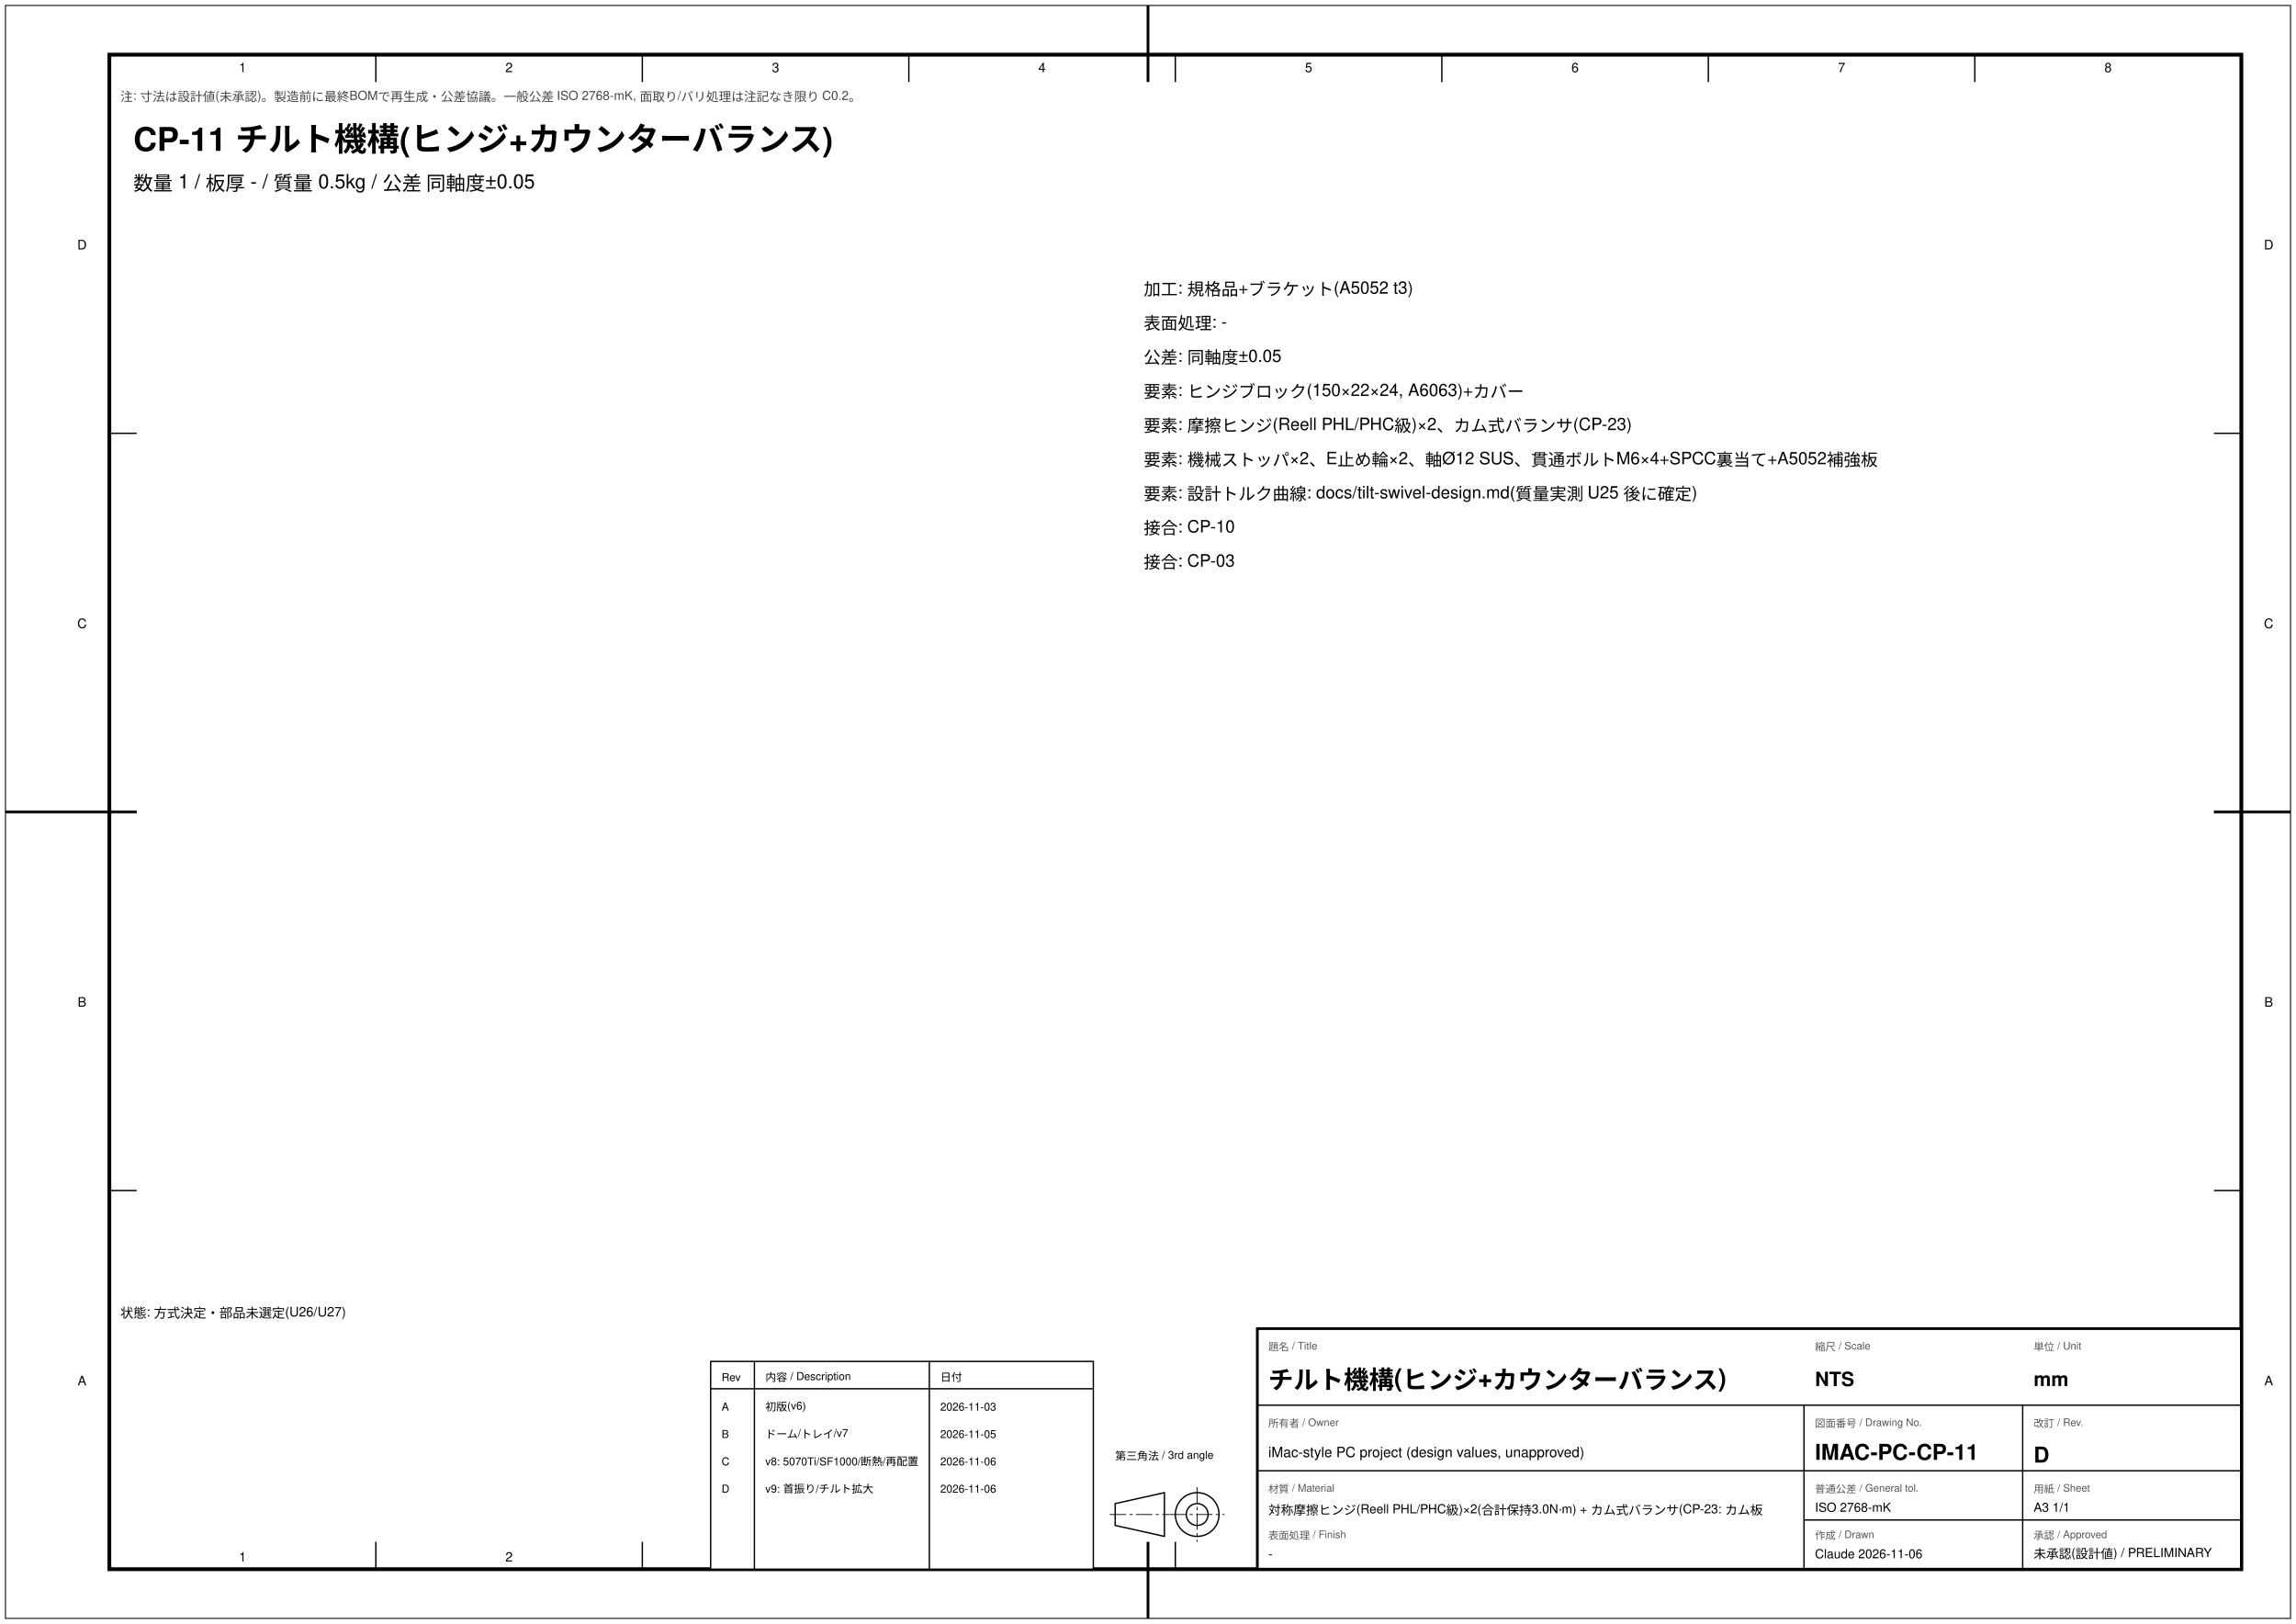
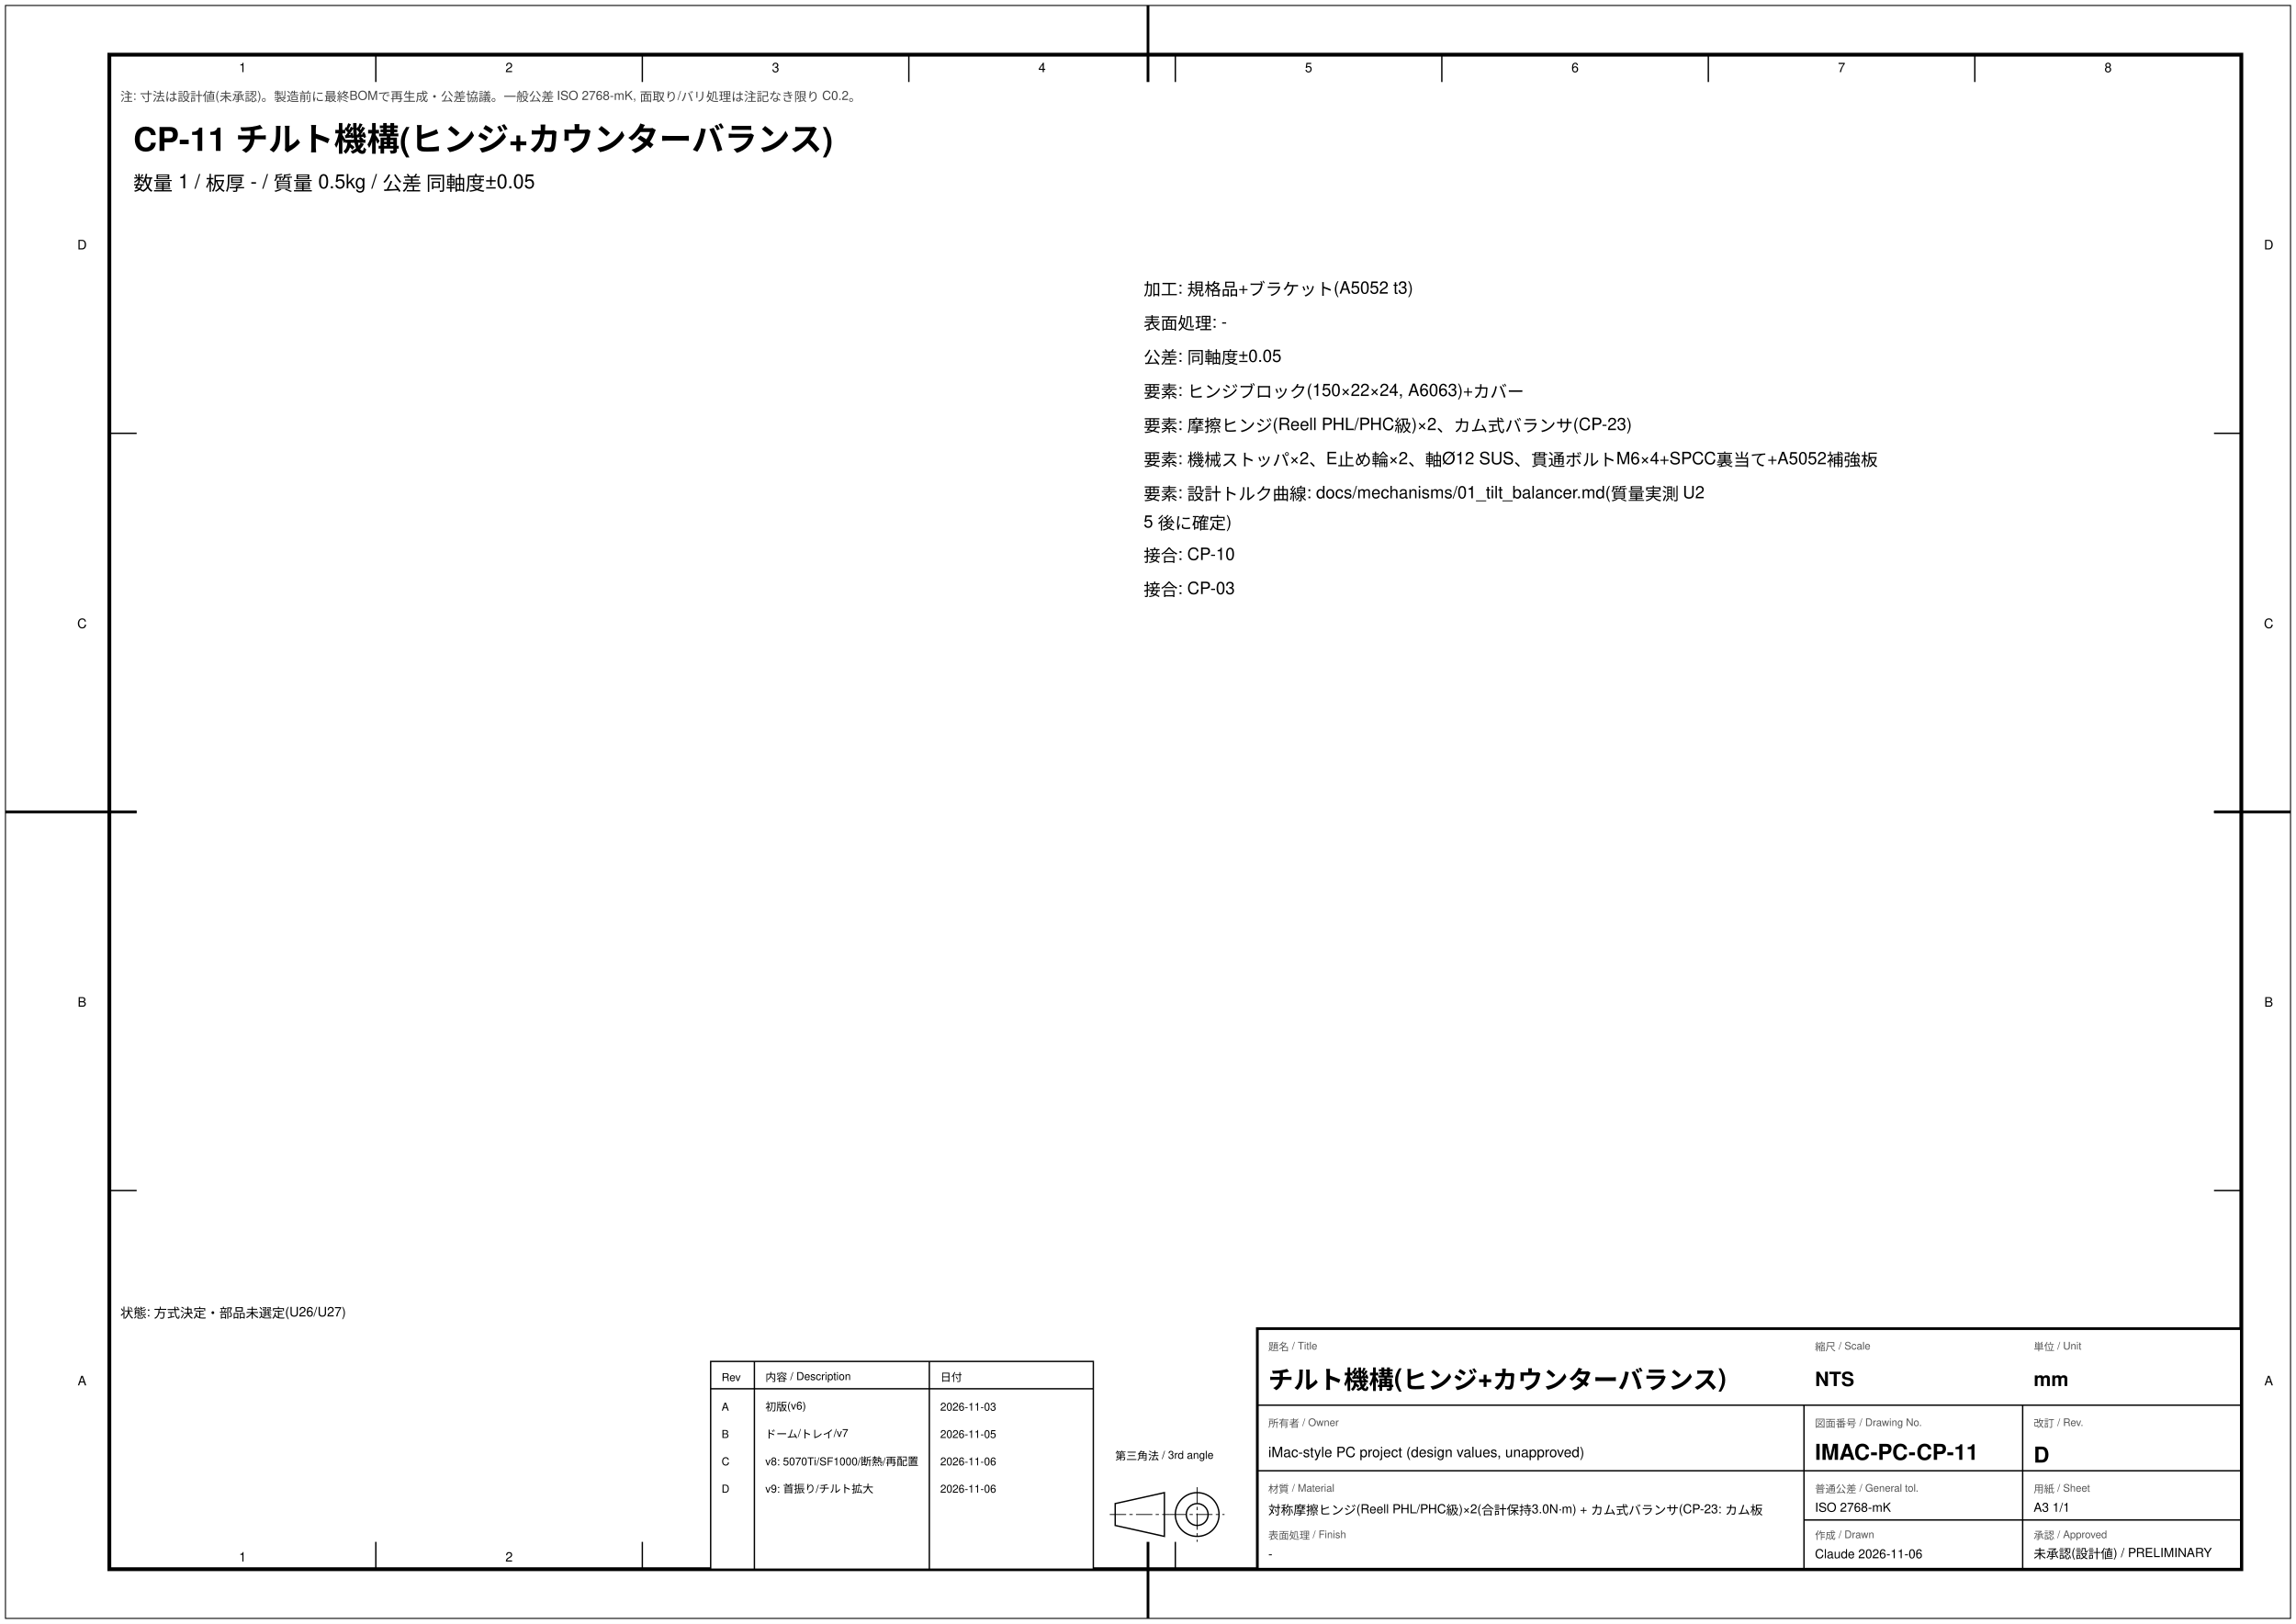
<svg xmlns="http://www.w3.org/2000/svg" viewBox="0 0 420 297" font-family="Helvetica,Arial,sans-serif">
  <defs>
    <marker id="a" markerWidth="5" markerHeight="5" refX="2.5" refY="2.5" orient="auto-start-reverse">
      <path d="M0,0 L5,2.5 L0,5 z" fill="#06c" />
    </marker>
  </defs>
  <rect width="100%" height="100%" fill="#fff" />
  <rect x="1" y="1" width="418" height="295" fill="none" stroke="#000" stroke-width=".18" />
  <rect x="20" y="10" width="390" height="277" fill="none" stroke="#000" stroke-width=".7" />
  <line x1="68.75" y1="10" x2="68.75" y2="15" stroke="#000" stroke-width="0.25" />
  <line x1="68.75" y1="287" x2="68.75" y2="282" stroke="#000" stroke-width="0.25" />
  <text x="44.38" y="13.20" font-size="2.4" text-anchor="middle" font-weight="normal" fill="#000">1</text>
  <text x="44.38" y="285.60" font-size="2.4" text-anchor="middle" font-weight="normal" fill="#000">1</text>
  <line x1="117.5" y1="10" x2="117.5" y2="15" stroke="#000" stroke-width="0.25" />
  <line x1="117.5" y1="287" x2="117.5" y2="282" stroke="#000" stroke-width="0.25" />
  <text x="93.12" y="13.20" font-size="2.4" text-anchor="middle" font-weight="normal" fill="#000">2</text>
  <text x="93.12" y="285.60" font-size="2.4" text-anchor="middle" font-weight="normal" fill="#000">2</text>
  <line x1="166.25" y1="10" x2="166.25" y2="15" stroke="#000" stroke-width="0.25" />
  <line x1="166.25" y1="287" x2="166.25" y2="282" stroke="#000" stroke-width="0.25" />
  <text x="141.88" y="13.20" font-size="2.4" text-anchor="middle" font-weight="normal" fill="#000">3</text>
  <text x="141.88" y="285.60" font-size="2.4" text-anchor="middle" font-weight="normal" fill="#000">3</text>
  <line x1="215.0" y1="10" x2="215.0" y2="15" stroke="#000" stroke-width="0.25" />
  <line x1="215.0" y1="287" x2="215.0" y2="282" stroke="#000" stroke-width="0.25" />
  <text x="190.62" y="13.20" font-size="2.4" text-anchor="middle" font-weight="normal" fill="#000">4</text>
  <text x="190.62" y="285.60" font-size="2.4" text-anchor="middle" font-weight="normal" fill="#000">4</text>
  <line x1="263.75" y1="10" x2="263.75" y2="15" stroke="#000" stroke-width="0.25" />
  <line x1="263.75" y1="287" x2="263.75" y2="282" stroke="#000" stroke-width="0.25" />
  <text x="239.38" y="13.20" font-size="2.4" text-anchor="middle" font-weight="normal" fill="#000">5</text>
  <text x="239.38" y="285.60" font-size="2.4" text-anchor="middle" font-weight="normal" fill="#000">5</text>
  <line x1="312.5" y1="10" x2="312.5" y2="15" stroke="#000" stroke-width="0.25" />
  <line x1="312.5" y1="287" x2="312.5" y2="282" stroke="#000" stroke-width="0.25" />
  <text x="288.12" y="13.20" font-size="2.4" text-anchor="middle" font-weight="normal" fill="#000">6</text>
  <text x="288.12" y="285.60" font-size="2.4" text-anchor="middle" font-weight="normal" fill="#000">6</text>
  <line x1="361.25" y1="10" x2="361.25" y2="15" stroke="#000" stroke-width="0.25" />
  <line x1="361.25" y1="287" x2="361.25" y2="282" stroke="#000" stroke-width="0.25" />
  <text x="336.88" y="13.20" font-size="2.4" text-anchor="middle" font-weight="normal" fill="#000">7</text>
  <text x="336.88" y="285.60" font-size="2.4" text-anchor="middle" font-weight="normal" fill="#000">7</text>
  <text x="385.62" y="13.20" font-size="2.4" text-anchor="middle" font-weight="normal" fill="#000">8</text>
  <text x="385.62" y="285.60" font-size="2.4" text-anchor="middle" font-weight="normal" fill="#000">8</text>
  <line x1="20" y1="79.25" x2="25" y2="79.25" stroke="#000" stroke-width="0.25" />
  <line x1="410" y1="79.25" x2="405" y2="79.25" stroke="#000" stroke-width="0.25" />
  <line x1="20" y1="148.5" x2="25" y2="148.5" stroke="#000" stroke-width="0.25" />
  <line x1="410" y1="148.5" x2="405" y2="148.5" stroke="#000" stroke-width="0.25" />
  <line x1="20" y1="217.75" x2="25" y2="217.75" stroke="#000" stroke-width="0.25" />
  <line x1="410" y1="217.75" x2="405" y2="217.75" stroke="#000" stroke-width="0.25" />
  <text x="15.00" y="45.62" font-size="2.4" text-anchor="middle" font-weight="normal" fill="#000">D</text>
  <text x="415.00" y="45.62" font-size="2.4" text-anchor="middle" font-weight="normal" fill="#000">D</text>
  <text x="15.00" y="114.88" font-size="2.4" text-anchor="middle" font-weight="normal" fill="#000">C</text>
  <text x="415.00" y="114.88" font-size="2.4" text-anchor="middle" font-weight="normal" fill="#000">C</text>
  <text x="15.00" y="184.12" font-size="2.4" text-anchor="middle" font-weight="normal" fill="#000">B</text>
  <text x="415.00" y="184.12" font-size="2.4" text-anchor="middle" font-weight="normal" fill="#000">B</text>
  <text x="15.00" y="253.38" font-size="2.4" text-anchor="middle" font-weight="normal" fill="#000">A</text>
  <text x="415.00" y="253.38" font-size="2.4" text-anchor="middle" font-weight="normal" fill="#000">A</text>
  <line x1="1" y1="148.5" x2="25" y2="148.5" stroke="#000" stroke-width="0.5" />
  <line x1="405" y1="148.5" x2="419" y2="148.5" stroke="#000" stroke-width="0.5" />
  <line x1="210.0" y1="1" x2="210.0" y2="15" stroke="#000" stroke-width="0.5" />
  <line x1="210.0" y1="282" x2="210.0" y2="296" stroke="#000" stroke-width="0.5" />
  <rect x="230" y="243" width="180" height="44" fill="#fff" stroke="#000" stroke-width=".5" />
  <line x1="230" y1="257" x2="410" y2="257" stroke="#000" stroke-width="0.25" />
  <line x1="230" y1="269" x2="410" y2="269" stroke="#000" stroke-width="0.25" />
  <line x1="330" y1="257" x2="330" y2="287" stroke="#000" stroke-width="0.25" />
  <line x1="370" y1="257" x2="370" y2="287" stroke="#000" stroke-width="0.25" />
  <line x1="330" y1="278" x2="410" y2="278" stroke="#000" stroke-width="0.25" />
  <text x="232.00" y="247.00" font-size="1.9" text-anchor="start" font-weight="normal" fill="#555">題名 / Title</text>
  <text x="232.00" y="254.00" font-size="4.6" text-anchor="start" font-weight="bold" fill="#000">チルト機構(ヒンジ+カウンターバランス)</text>
  <text x="232.00" y="261.00" font-size="1.9" text-anchor="start" font-weight="normal" fill="#555">所有者 / Owner</text>
  <text x="232.00" y="266.50" font-size="2.6" text-anchor="start" font-weight="normal" fill="#000">iMac-style PC project (design values, unapproved)</text>
  <text x="232.00" y="273.00" font-size="1.9" text-anchor="start" font-weight="normal" fill="#555">材質 / Material</text>
  <text x="232.00" y="277.00" font-size="2.3" text-anchor="start" font-weight="normal" fill="#000">対称摩擦ヒンジ(Reell PHL/PHC級)×2(合計保持3.0N·m) + カム式バランサ(CP-23: カム板</text>
  <text x="232.00" y="281.50" font-size="1.9" text-anchor="start" font-weight="normal" fill="#555">表面処理 / Finish</text>
  <text x="232.00" y="285.00" font-size="2.3" text-anchor="start" font-weight="normal" fill="#000">-</text>
  <text x="332.00" y="261.00" font-size="1.9" text-anchor="start" font-weight="normal" fill="#555">図面番号 / Drawing No.</text>
  <text x="332.00" y="267.00" font-size="4.0" text-anchor="start" font-weight="bold" fill="#000">IMAC-PC-CP-11</text>
  <text x="332.00" y="273.00" font-size="1.9" text-anchor="start" font-weight="normal" fill="#555">普通公差 / General tol.</text>
  <text x="332.00" y="276.50" font-size="2.3" text-anchor="start" font-weight="normal" fill="#000">ISO 2768-mK</text>
  <text x="372.00" y="261.00" font-size="1.9" text-anchor="start" font-weight="normal" fill="#555">改訂 / Rev.</text>
  <text x="372.00" y="267.50" font-size="4.0" text-anchor="start" font-weight="bold" fill="#000">D</text>
  <text x="372.00" y="273.00" font-size="1.9" text-anchor="start" font-weight="normal" fill="#555">用紙 / Sheet</text>
  <text x="372.00" y="276.50" font-size="2.3" text-anchor="start" font-weight="normal" fill="#000">A3  1/1</text>
  <text x="332.00" y="247.00" font-size="1.9" text-anchor="start" font-weight="normal" fill="#555">縮尺 / Scale</text>
  <text x="332.00" y="253.50" font-size="3.6" text-anchor="start" font-weight="bold" fill="#000">NTS</text>
  <text x="372.00" y="247.00" font-size="1.9" text-anchor="start" font-weight="normal" fill="#555">単位 / Unit</text>
  <text x="372.00" y="253.50" font-size="3.6" text-anchor="start" font-weight="bold" fill="#000">mm</text>
  <text x="332.00" y="281.50" font-size="1.9" text-anchor="start" font-weight="normal" fill="#555">作成 / Drawn</text>
  <text x="332.00" y="285.00" font-size="2.3" text-anchor="start" font-weight="normal" fill="#000">Claude 2026-11-06</text>
  <text x="372.00" y="281.50" font-size="1.9" text-anchor="start" font-weight="normal" fill="#555">承認 / Approved</text>
  <text x="372.00" y="285.00" font-size="2.3" text-anchor="start" font-weight="normal" fill="#000">未承認(設計値) / PRELIMINARY</text>
  <g transform="translate(204,273)" stroke="#000" stroke-width=".25" fill="none">
    <path d="M0,2 L9,0 L9,8 L0,6 Z" />
    <line x1="-1" y1="4" x2="10" y2="4" stroke="#000" stroke-width="0.15" stroke-dasharray="3,0.6,0.6,0.6" />
    <circle cx="15" cy="4" r="4" />
    <circle cx="15" cy="4" r="2" />
    <line x1="10" y1="4" x2="20" y2="4" stroke="#000" stroke-width="0.15" stroke-dasharray="3,0.6,0.6,0.6" />
    <line x1="15" y1="-1" x2="15" y2="9" stroke="#000" stroke-width="0.15" stroke-dasharray="3,0.6,0.6,0.6" />
  </g>
  <text x="204.00" y="267.00" font-size="2.0" text-anchor="start" font-weight="normal" fill="#000">第三角法 / 3rd angle</text>
  <rect x="130" y="249" width="70" height="38" fill="#fff" stroke="#000" stroke-width=".25" />
  <line x1="130" y1="254" x2="200" y2="254" stroke="#000" stroke-width="0.25" />
  <line x1="138" y1="249" x2="138" y2="287" stroke="#000" stroke-width="0.25" />
  <line x1="170" y1="249" x2="170" y2="287" stroke="#000" stroke-width="0.25" />
  <text x="132.00" y="252.60" font-size="2.0" text-anchor="start" font-weight="normal" fill="#000">Rev</text>
  <text x="140.00" y="252.60" font-size="2.0" text-anchor="start" font-weight="normal" fill="#000">内容 / Description</text>
  <text x="172.00" y="252.60" font-size="2.0" text-anchor="start" font-weight="normal" fill="#000">日付</text>
  <text x="132.00" y="258.00" font-size="2.0" text-anchor="start" font-weight="normal" fill="#000">A</text>
  <text x="140.00" y="258.00" font-size="2.0" text-anchor="start" font-weight="normal" fill="#000">初版(v6)</text>
  <text x="172.00" y="258.00" font-size="2.0" text-anchor="start" font-weight="normal" fill="#000">2026-11-03</text>
  <text x="132.00" y="263.00" font-size="2.0" text-anchor="start" font-weight="normal" fill="#000">B</text>
  <text x="140.00" y="263.00" font-size="2.0" text-anchor="start" font-weight="normal" fill="#000">ドーム/トレイ/v7</text>
  <text x="172.00" y="263.00" font-size="2.0" text-anchor="start" font-weight="normal" fill="#000">2026-11-05</text>
  <text x="132.00" y="268.00" font-size="2.0" text-anchor="start" font-weight="normal" fill="#000">C</text>
  <text x="140.00" y="268.00" font-size="2.0" text-anchor="start" font-weight="normal" fill="#000">v8: 5070Ti/SF1000/断熱/再配置</text>
  <text x="172.00" y="268.00" font-size="2.0" text-anchor="start" font-weight="normal" fill="#000">2026-11-06</text>
  <text x="132.00" y="273.00" font-size="2.0" text-anchor="start" font-weight="normal" fill="#000">D</text>
  <text x="140.00" y="273.00" font-size="2.0" text-anchor="start" font-weight="normal" fill="#000">v9: 首振り/チルト拡大</text>
  <text x="172.00" y="273.00" font-size="2.0" text-anchor="start" font-weight="normal" fill="#000">2026-11-06</text>
  <text x="22.00" y="241.00" font-size="2.4" text-anchor="start" font-weight="normal" fill="#000">状態: 方式決定・部品未選定(U26/U27)</text>
  <text x="22.00" y="18.50" font-size="2.3" text-anchor="start" font-weight="normal" fill="#444">注: 寸法は設計値(未承認)。製造前に最終BOMで再生成・公差協議。一般公差 ISO 2768-mK, 面取り/バリ処理は注記なき限り C0.2。</text>
  <g transform="translate(22,18) scale(1.2)">
    <text x="2" y="8" font-size="5" font-weight="bold">CP-11 チルト機構(ヒンジ+カウンターバランス)</text>
    <text x="2" y="14" font-size="3">数量 1 / 板厚 - / 質量 0.5kg / 公差 同軸度±0.05</text>
    <text x="156" y="30" font-size="2.6">加工: 規格品+ブラケット(A5052 t3)</text>
    <text x="156" y="35.2" font-size="2.6">表面処理: -</text>
    <text x="156" y="40.4" font-size="2.6">公差: 同軸度±0.05</text>
    <text x="156" y="45.6" font-size="2.6">要素: ヒンジブロック(150×22×24, A6063)+カバー</text>
    <text x="156" y="50.8" font-size="2.6">要素: 摩擦ヒンジ(Reell PHL/PHC級)×2、カム式バランサ(CP-23)</text>
    <text x="156" y="56" font-size="2.6">要素: 機械ストッパ×2、E止め輪×2、軸Ø12 SUS、貫通ボルトM6×4+SPCC裏当て+A5052補強板</text>
-     <text x="156" y="61.2" font-size="2.6">要素: 設計トルク曲線: docs/tilt-swivel-design.md(質量実測 U25 後に確定)</text>
-     <text x="156" y="66.4" font-size="2.6">接合: CP-10</text>
-     <text x="156" y="71.6" font-size="2.6">接合: CP-03</text>
+     <text x="156" y="61.2" font-size="2.6">要素: 設計トルク曲線: docs/mechanisms/01_tilt_balancer.md(質量実測 U2</text>
+     <text x="156" y="65.4" font-size="2.6">5 後に確定)</text>
+     <text x="156" y="70.6" font-size="2.6">接合: CP-10</text>
+     <text x="156" y="75.8" font-size="2.6">接合: CP-03</text>
  </g>
</svg>
